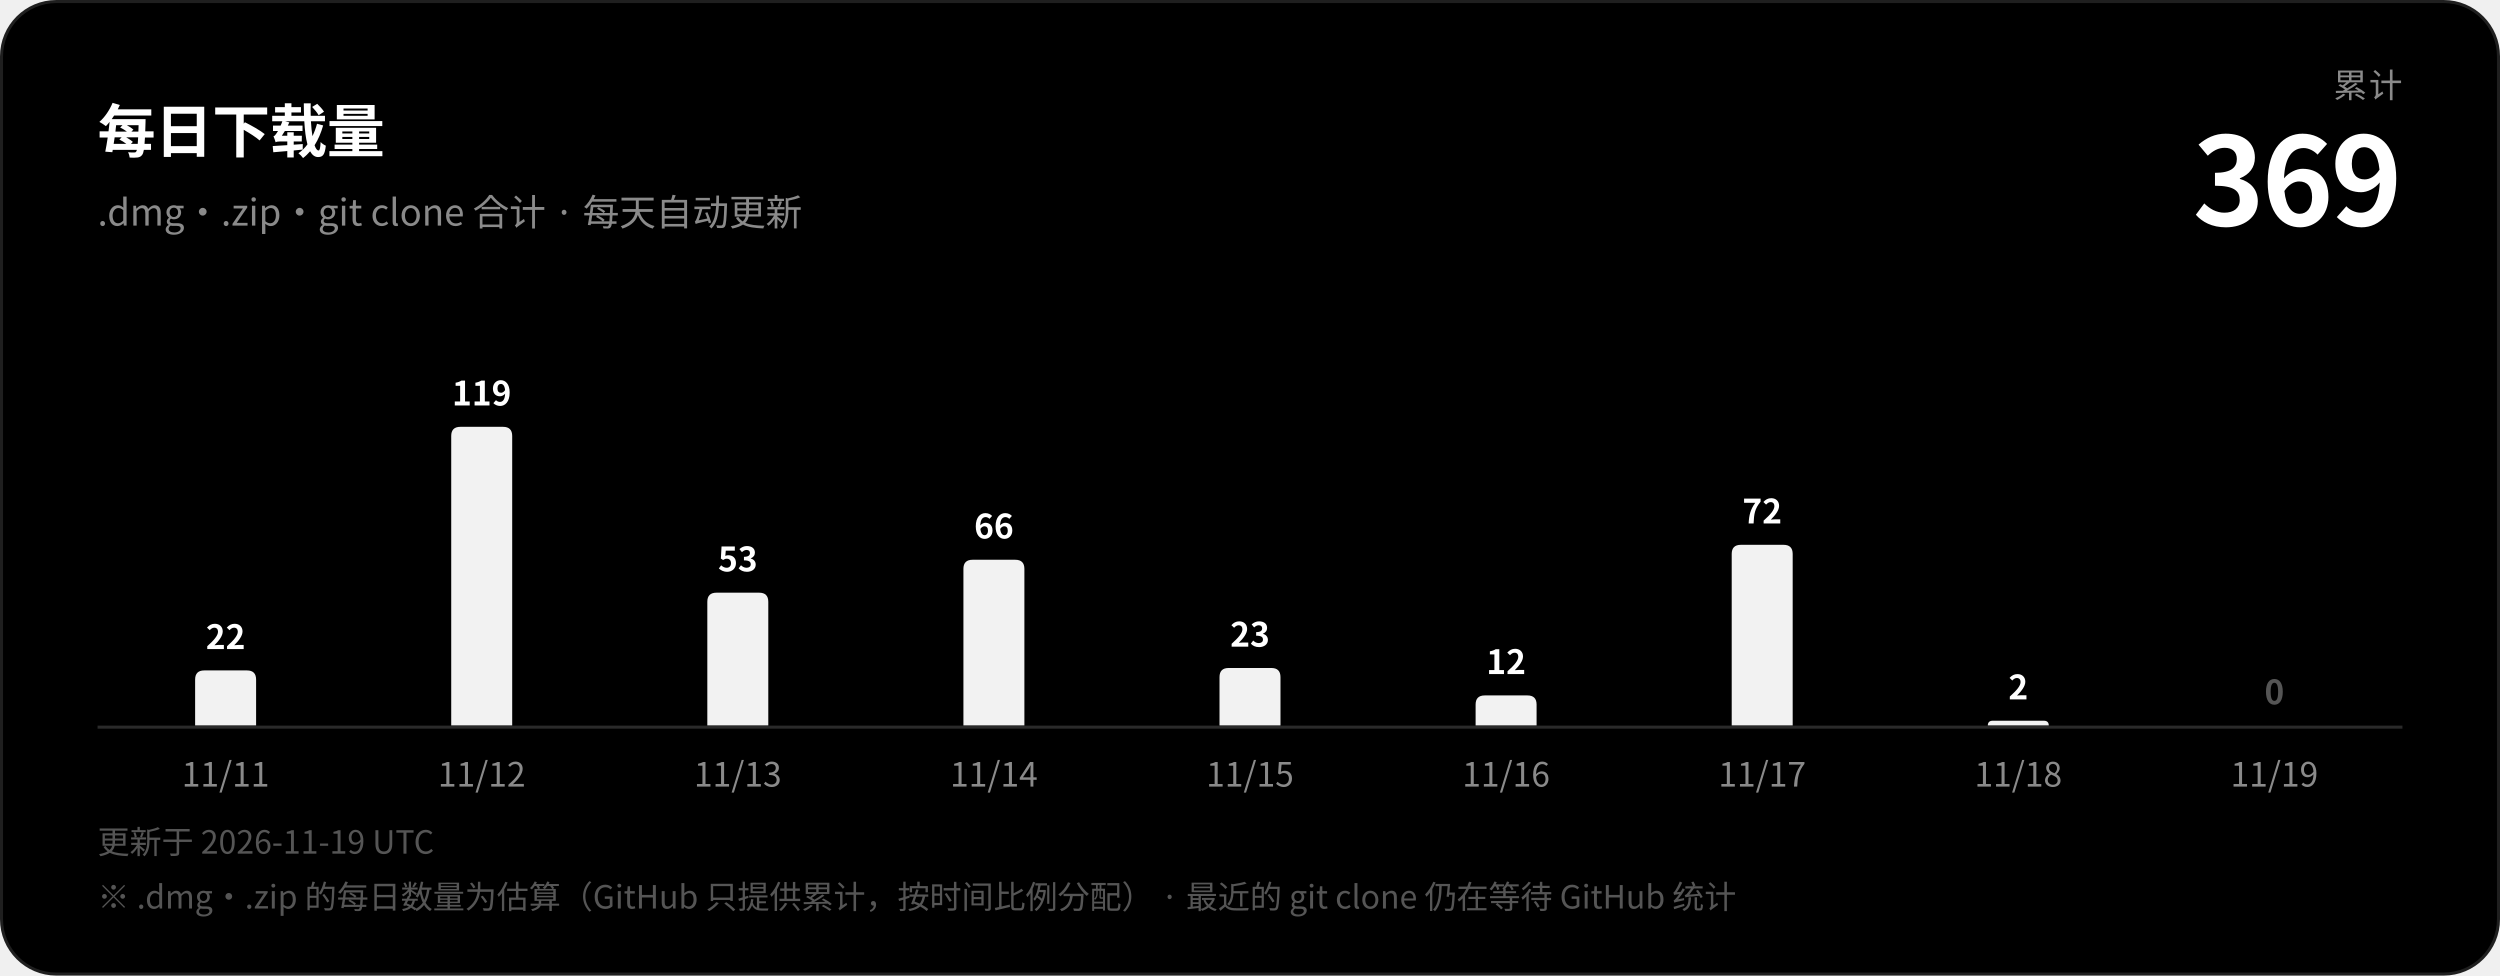
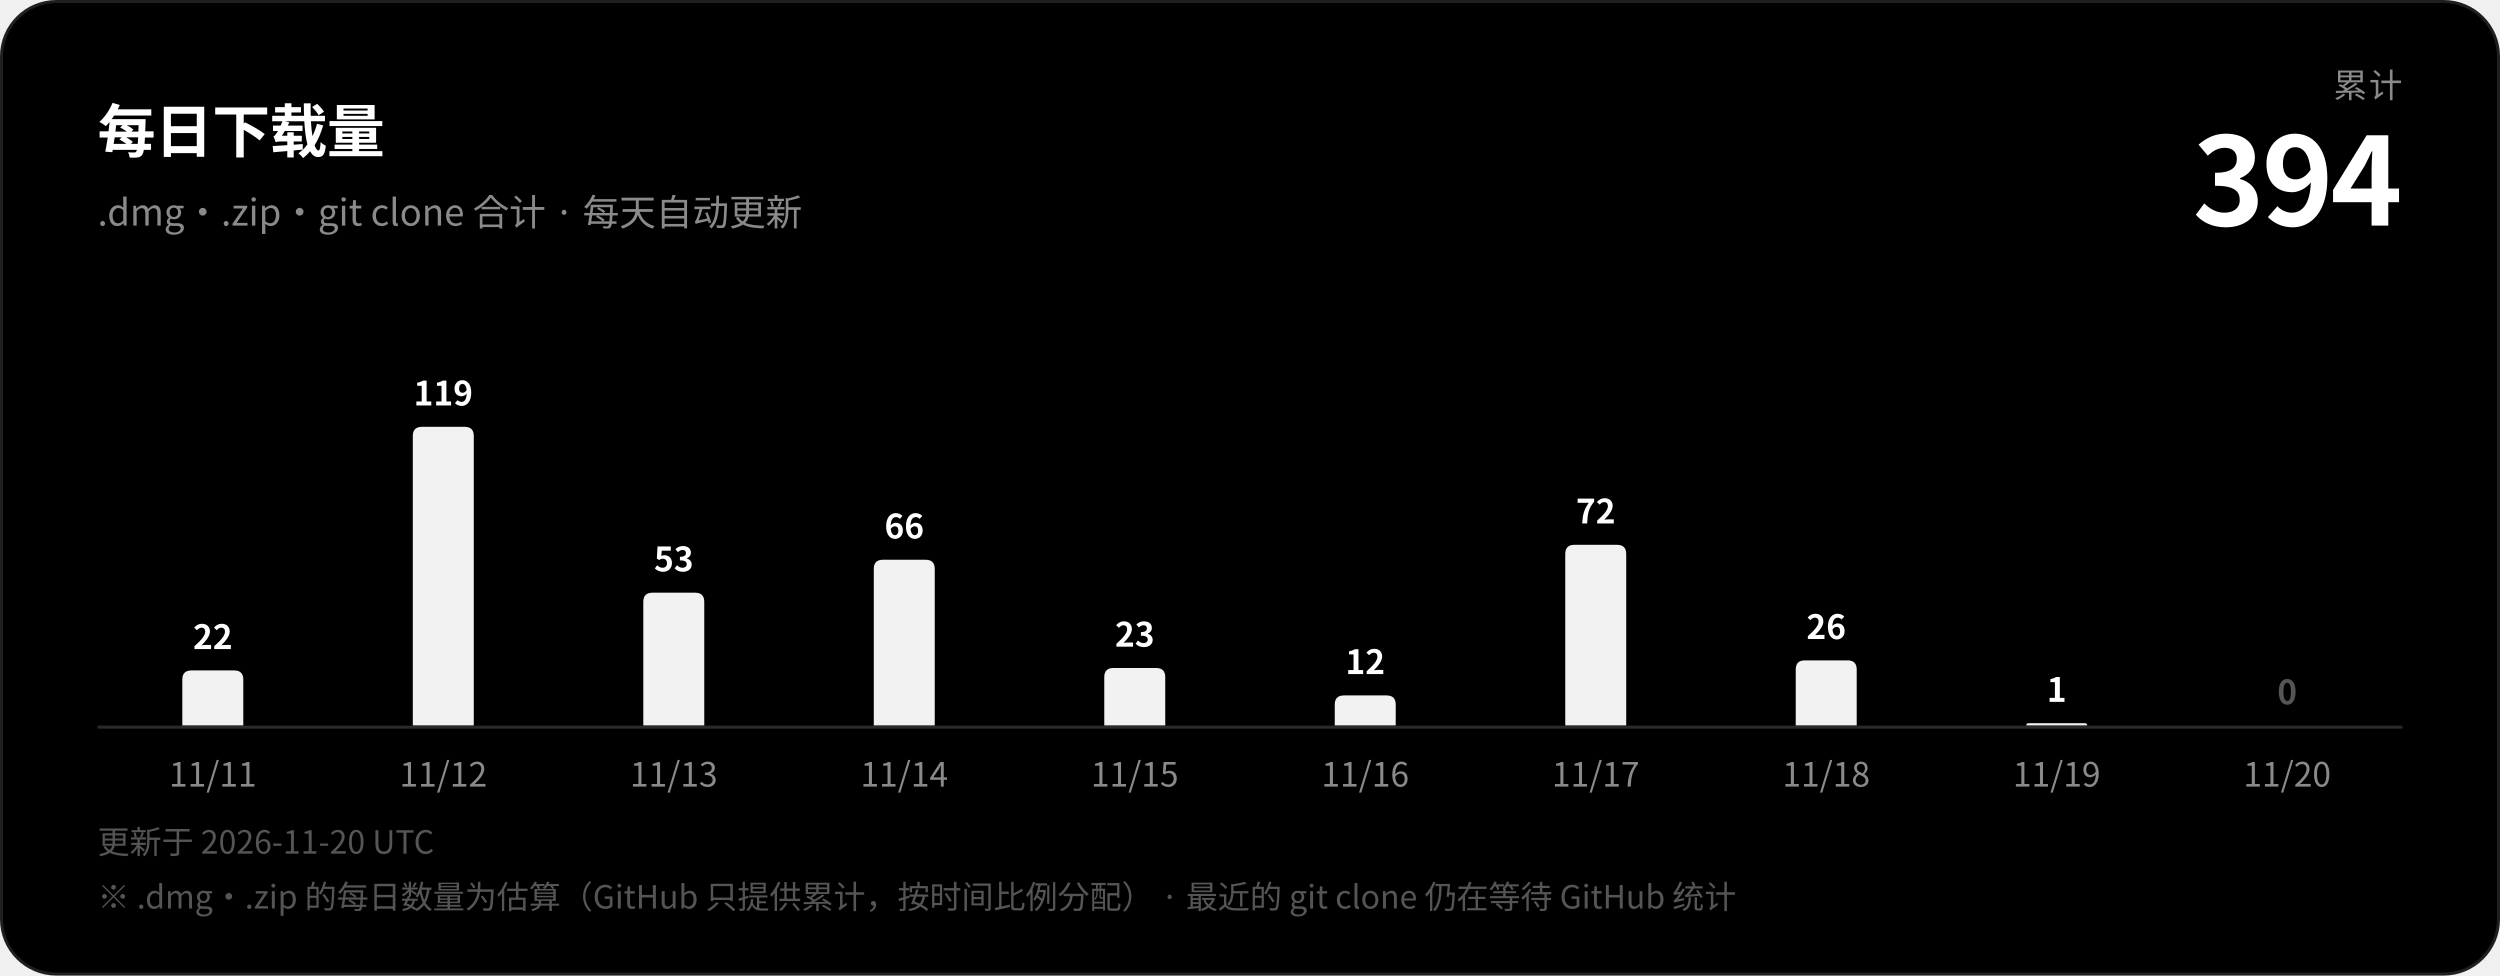
<svg xmlns="http://www.w3.org/2000/svg" width="820" height="320" viewBox="0 0 820 320" role="img" aria-label="每日下载量">
  <rect x="0.5" y="0.5" width="819" height="319" rx="18" fill="#000000" stroke="#1f1f1f" />
  <g font-family="-apple-system, BlinkMacSystemFont, 'SF Pro Display', 'Segoe UI', 'Hiragino Sans', 'Hiragino Kaku Gothic ProN', 'Noto Sans CJK JP', 'Noto Sans JP', 'PingFang SC', 'Microsoft YaHei', sans-serif" style="font-variant-numeric: tabular-nums">
    <text x="32" y="50" font-size="19" font-weight="600" fill="#ffffff" letter-spacing="-0.2">每日下载量</text>
    <text x="32" y="74" font-size="12" fill="#8a8a8a">.dmg・.zip・git clone 合计 · 每天自动更新</text>
    <text x="788" y="32" font-size="11" fill="#8a8a8a" text-anchor="end" letter-spacing="0.6">累计</text>
-     <text x="788" y="74" font-size="40" font-weight="700" fill="#ffffff" text-anchor="end" letter-spacing="-1">369</text>
-     <path d="M64.0,238.0V222.9Q64.0,219.9 67.0,219.9H81.0Q84.0,219.9 84.0,222.9V238.0Z" fill="#f2f2f2" />
-     <text x="74.0" y="212.9" font-size="11" font-weight="600" fill="#ffffff" text-anchor="middle">22</text>
-     <text x="74.0" y="258" font-size="11" fill="#8a8a8a" text-anchor="middle">11/11</text>
-     <path d="M148.0,238.0V143.0Q148.0,140.0 151.0,140.0H165.0Q168.0,140.0 168.0,143.0V238.0Z" fill="#f2f2f2" />
-     <text x="158.0" y="133.0" font-size="11" font-weight="600" fill="#ffffff" text-anchor="middle">119</text>
-     <text x="158.0" y="258" font-size="11" fill="#8a8a8a" text-anchor="middle">11/12</text>
-     <path d="M232.0,238.0V197.4Q232.0,194.4 235.0,194.4H249.0Q252.0,194.4 252.0,197.4V238.0Z" fill="#f2f2f2" />
-     <text x="242.0" y="187.4" font-size="11" font-weight="600" fill="#ffffff" text-anchor="middle">53</text>
-     <text x="242.0" y="258" font-size="11" fill="#8a8a8a" text-anchor="middle">11/13</text>
-     <path d="M316.0,238.0V186.6Q316.0,183.6 319.0,183.6H333.0Q336.0,183.6 336.0,186.6V238.0Z" fill="#f2f2f2" />
-     <text x="326.0" y="176.6" font-size="11" font-weight="600" fill="#ffffff" text-anchor="middle">66</text>
-     <text x="326.0" y="258" font-size="11" fill="#8a8a8a" text-anchor="middle">11/14</text>
-     <path d="M400.0,238.0V222.1Q400.0,219.1 403.0,219.1H417.0Q420.0,219.1 420.0,222.1V238.0Z" fill="#f2f2f2" />
-     <text x="410.0" y="212.1" font-size="11" font-weight="600" fill="#ffffff" text-anchor="middle">23</text>
-     <text x="410.0" y="258" font-size="11" fill="#8a8a8a" text-anchor="middle">11/15</text>
-     <path d="M484.0,238.0V231.1Q484.0,228.1 487.0,228.1H501.0Q504.0,228.1 504.0,231.1V238.0Z" fill="#f2f2f2" />
-     <text x="494.0" y="221.1" font-size="11" font-weight="600" fill="#ffffff" text-anchor="middle">12</text>
-     <text x="494.0" y="258" font-size="11" fill="#8a8a8a" text-anchor="middle">11/16</text>
-     <path d="M568.0,238.0V181.7Q568.0,178.7 571.0,178.7H585.0Q588.0,178.7 588.0,181.7V238.0Z" fill="#f2f2f2" />
-     <text x="578.0" y="171.7" font-size="11" font-weight="600" fill="#ffffff" text-anchor="middle">72</text>
-     <text x="578.0" y="258" font-size="11" fill="#8a8a8a" text-anchor="middle">11/17</text>
-     <path d="M652.0,238.0V238.0Q652.0,236.4 653.6,236.4H670.4Q672.0,236.4 672.0,238.0V238.0Z" fill="#f2f2f2" />
-     <text x="662.0" y="229.4" font-size="11" font-weight="600" fill="#ffffff" text-anchor="middle">2</text>
-     <text x="662.0" y="258" font-size="11" fill="#8a8a8a" text-anchor="middle">11/18</text>
-     <text x="746.0" y="231.0" font-size="11" font-weight="600" fill="#555555" text-anchor="middle">0</text>
-     <text x="746.0" y="258" font-size="11" fill="#8a8a8a" text-anchor="middle">11/19</text>
+     <text x="788" y="74" font-size="40" font-weight="700" fill="#ffffff" text-anchor="end" letter-spacing="-1">394</text>
+     <path d="M59.8,238.0V222.9Q59.8,219.9 62.8,219.9H76.8Q79.8,219.9 79.8,222.9V238.0Z" fill="#f2f2f2" />
+     <text x="69.8" y="212.9" font-size="11" font-weight="600" fill="#ffffff" text-anchor="middle">22</text>
+     <text x="69.8" y="258" font-size="11" fill="#8a8a8a" text-anchor="middle">11/11</text>
+     <path d="M135.4,238.0V143.0Q135.4,140.0 138.4,140.0H152.4Q155.4,140.0 155.4,143.0V238.0Z" fill="#f2f2f2" />
+     <text x="145.4" y="133.0" font-size="11" font-weight="600" fill="#ffffff" text-anchor="middle">119</text>
+     <text x="145.4" y="258" font-size="11" fill="#8a8a8a" text-anchor="middle">11/12</text>
+     <path d="M211.0,238.0V197.4Q211.0,194.4 214.0,194.4H228.0Q231.0,194.4 231.0,197.4V238.0Z" fill="#f2f2f2" />
+     <text x="221.0" y="187.4" font-size="11" font-weight="600" fill="#ffffff" text-anchor="middle">53</text>
+     <text x="221.0" y="258" font-size="11" fill="#8a8a8a" text-anchor="middle">11/13</text>
+     <path d="M286.6,238.0V186.6Q286.6,183.6 289.6,183.6H303.6Q306.6,183.6 306.6,186.6V238.0Z" fill="#f2f2f2" />
+     <text x="296.6" y="176.6" font-size="11" font-weight="600" fill="#ffffff" text-anchor="middle">66</text>
+     <text x="296.6" y="258" font-size="11" fill="#8a8a8a" text-anchor="middle">11/14</text>
+     <path d="M362.2,238.0V222.1Q362.2,219.1 365.2,219.1H379.2Q382.2,219.1 382.2,222.1V238.0Z" fill="#f2f2f2" />
+     <text x="372.2" y="212.1" font-size="11" font-weight="600" fill="#ffffff" text-anchor="middle">23</text>
+     <text x="372.2" y="258" font-size="11" fill="#8a8a8a" text-anchor="middle">11/15</text>
+     <path d="M437.8,238.0V231.1Q437.8,228.1 440.8,228.1H454.8Q457.8,228.1 457.8,231.1V238.0Z" fill="#f2f2f2" />
+     <text x="447.8" y="221.1" font-size="11" font-weight="600" fill="#ffffff" text-anchor="middle">12</text>
+     <text x="447.8" y="258" font-size="11" fill="#8a8a8a" text-anchor="middle">11/16</text>
+     <path d="M513.4,238.0V181.7Q513.4,178.7 516.4,178.7H530.4Q533.4,178.7 533.4,181.7V238.0Z" fill="#f2f2f2" />
+     <text x="523.4" y="171.7" font-size="11" font-weight="600" fill="#ffffff" text-anchor="middle">72</text>
+     <text x="523.4" y="258" font-size="11" fill="#8a8a8a" text-anchor="middle">11/17</text>
+     <path d="M589.0,238.0V219.6Q589.0,216.6 592.0,216.6H606.0Q609.0,216.6 609.0,219.6V238.0Z" fill="#f2f2f2" />
+     <text x="599.0" y="209.6" font-size="11" font-weight="600" fill="#ffffff" text-anchor="middle">26</text>
+     <text x="599.0" y="258" font-size="11" fill="#8a8a8a" text-anchor="middle">11/18</text>
+     <path d="M664.6,238.0V238.0Q664.6,237.2 665.4,237.2H683.8Q684.6,237.2 684.6,238.0V238.0Z" fill="#f2f2f2" />
+     <text x="674.6" y="230.2" font-size="11" font-weight="600" fill="#ffffff" text-anchor="middle">1</text>
+     <text x="674.6" y="258" font-size="11" fill="#8a8a8a" text-anchor="middle">11/19</text>
+     <text x="750.2" y="231.0" font-size="11" font-weight="600" fill="#555555" text-anchor="middle">0</text>
+     <text x="750.2" y="258" font-size="11" fill="#8a8a8a" text-anchor="middle">11/20</text>
    <line x1="32" y1="238.5" x2="788" y2="238.5" stroke="#2a2a2a" stroke-width="1" />
-     <text x="32" y="280" font-size="10.5" fill="#555555">更新于 2026-11-19 UTC</text>
+     <text x="32" y="280" font-size="10.5" fill="#555555">更新于 2026-11-20 UTC</text>
    <text x="32" y="298" font-size="10.5" fill="#555555">※ .dmg・.zip 的每日数量为估算（GitHub 只提供累计，按时间比例分配） · 最近的 git clone 仍在等待 GitHub 统计</text>
  </g>
</svg>
